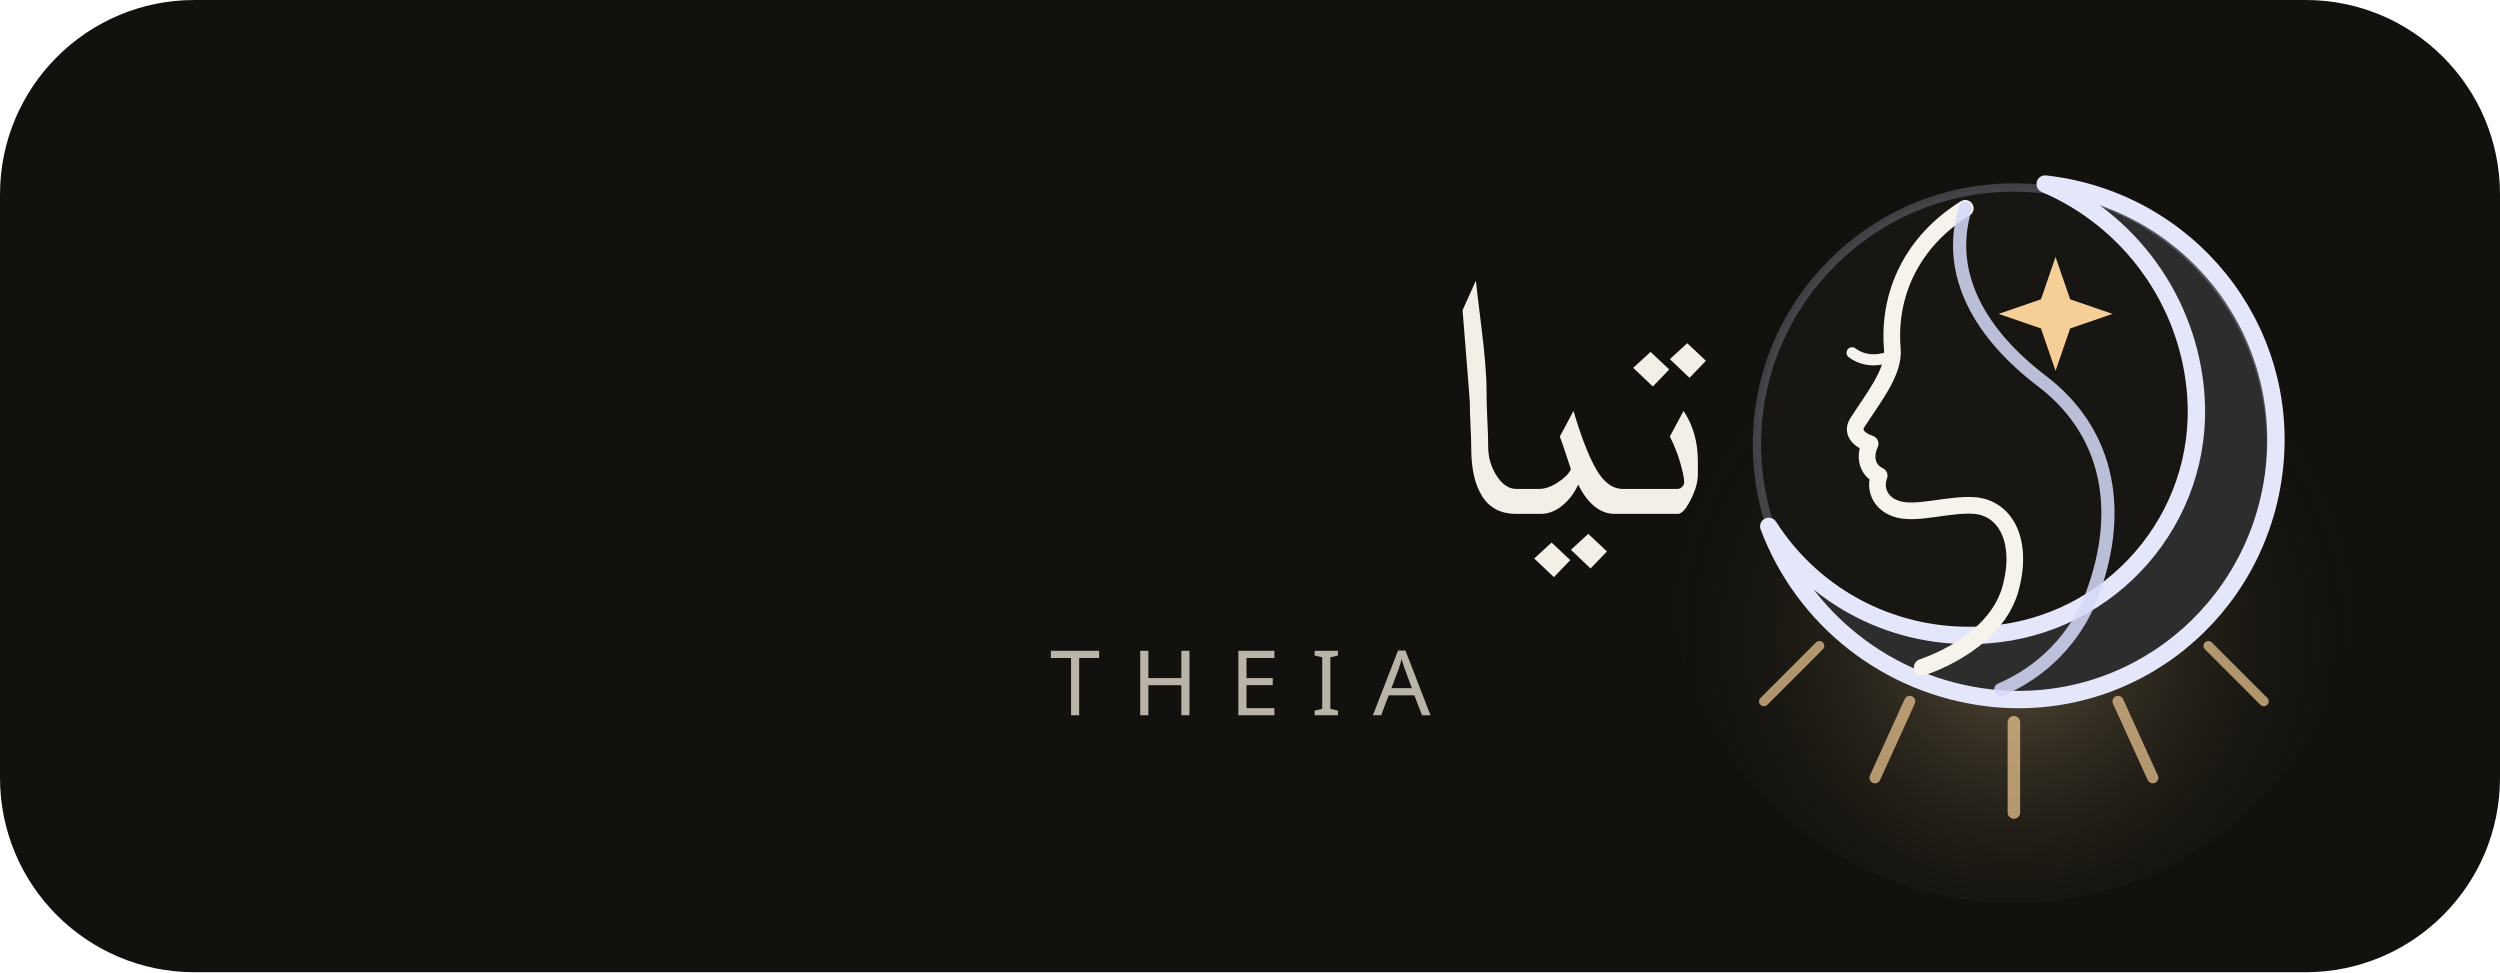
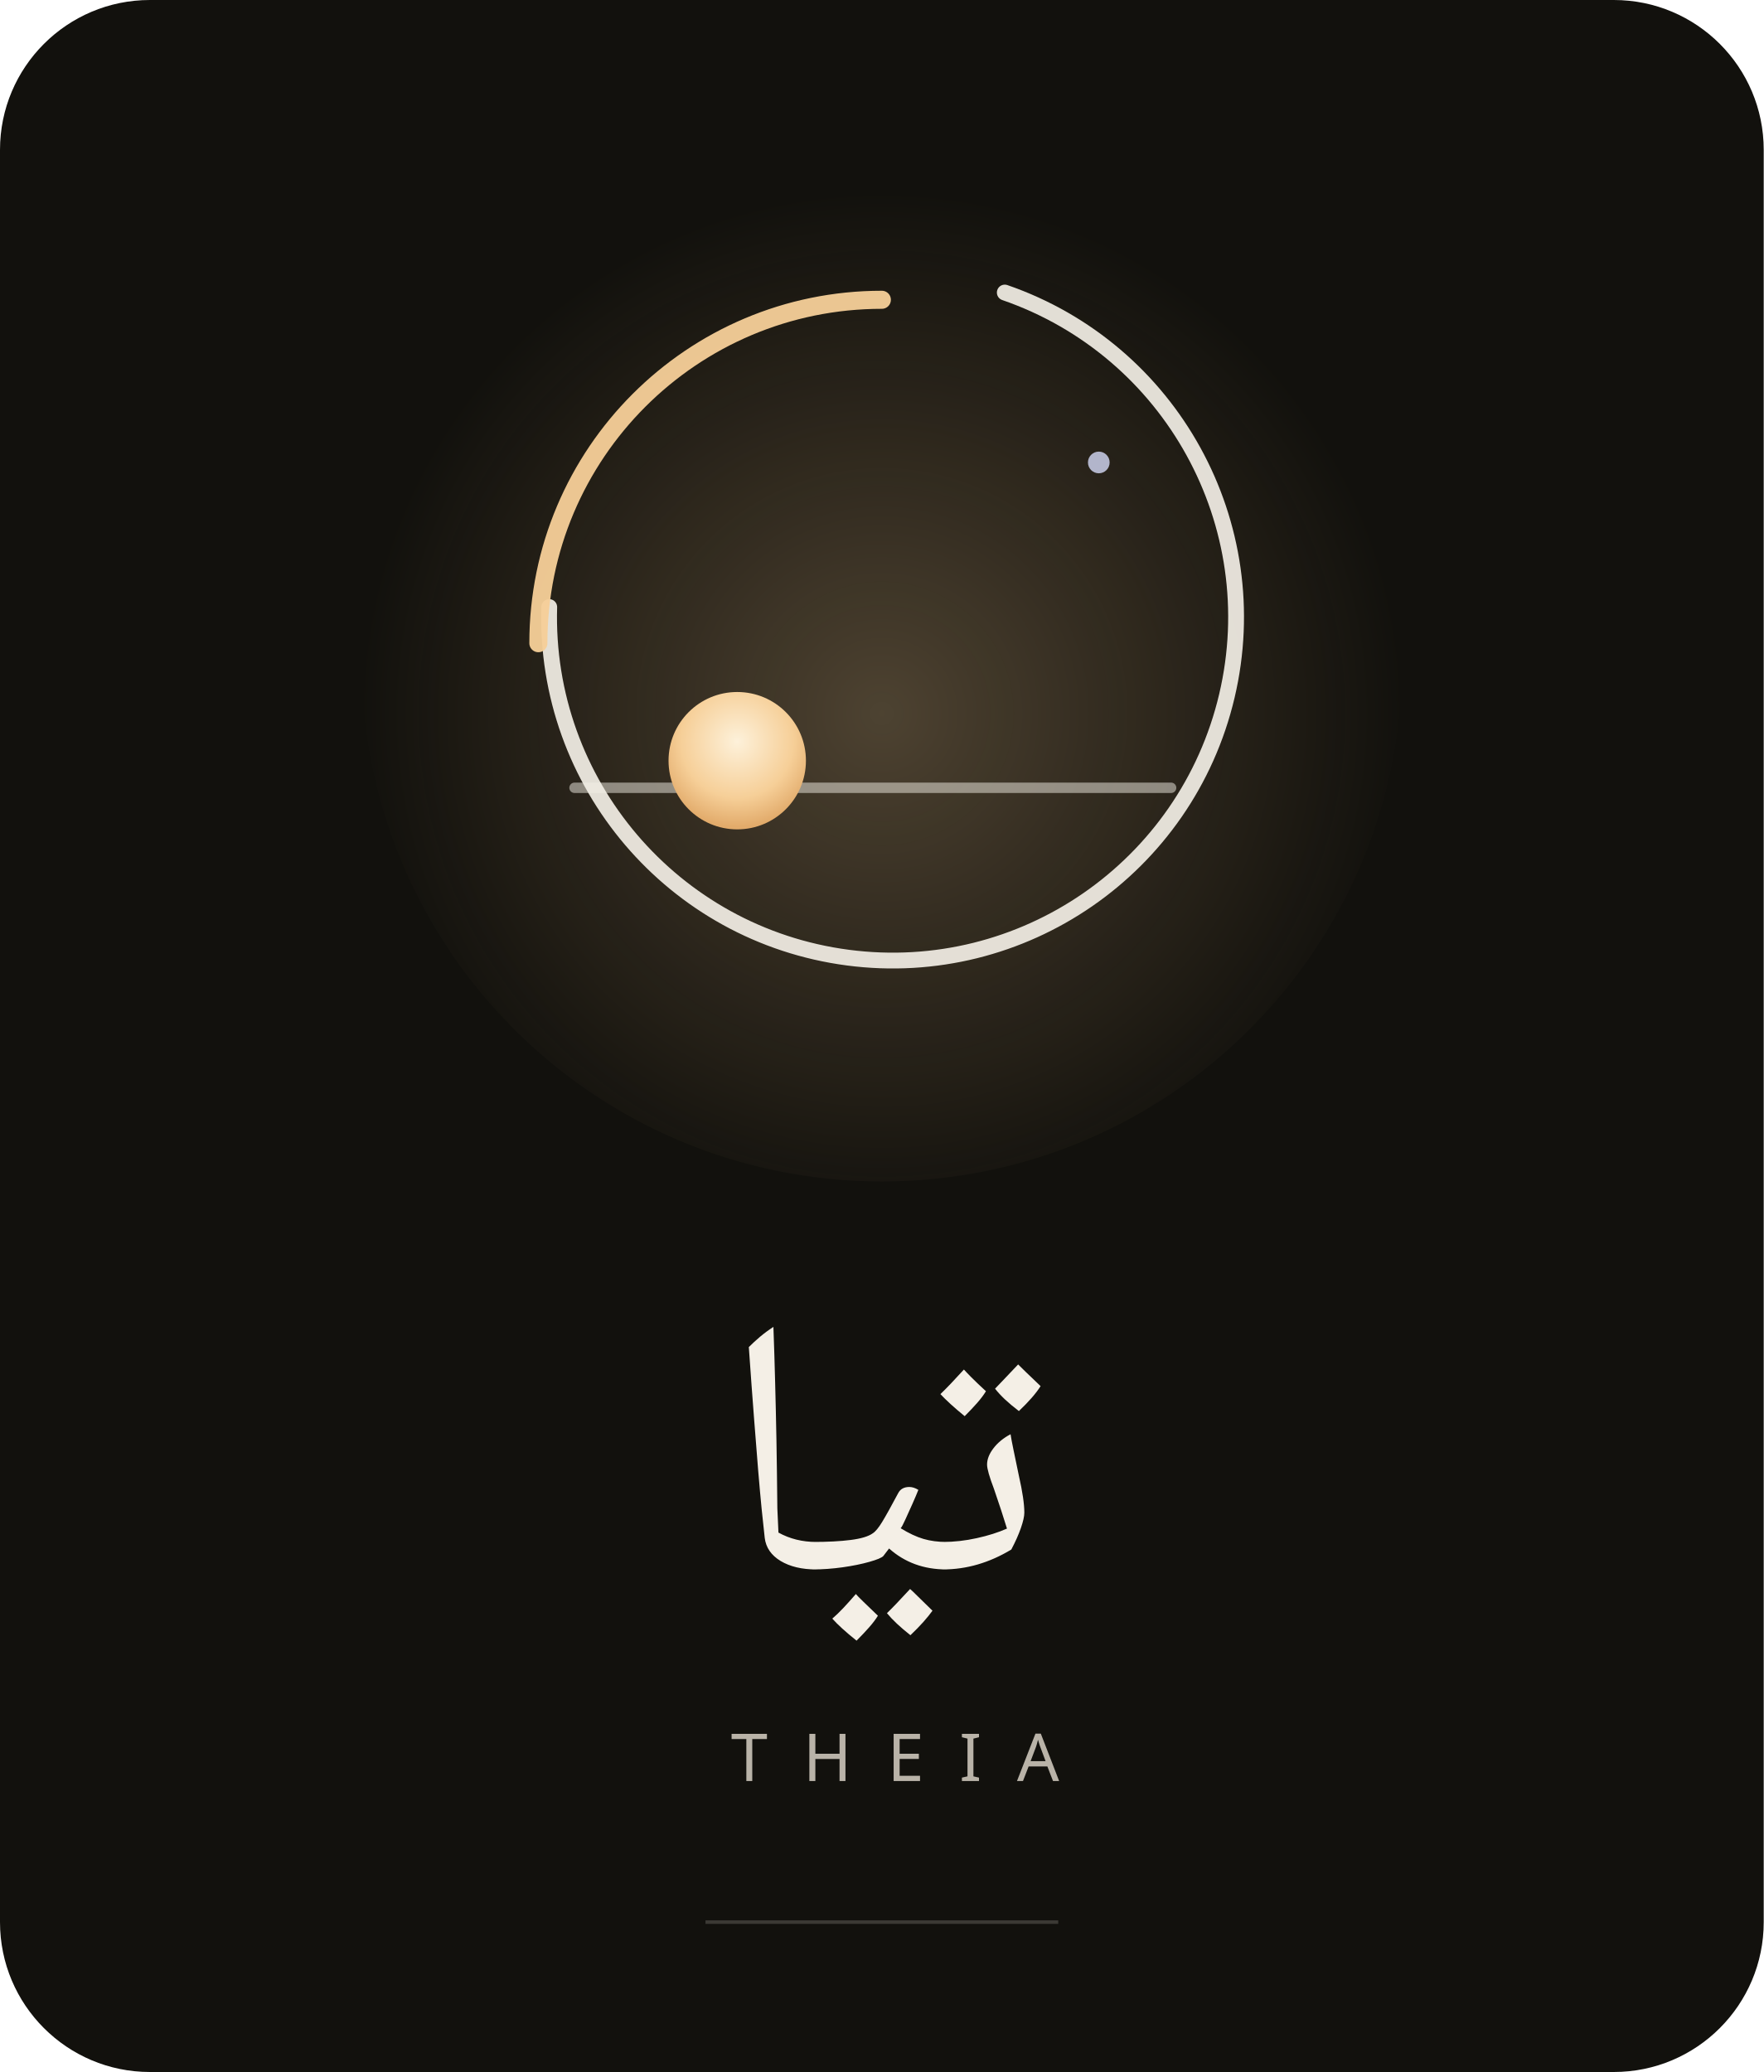
- <svg xmlns="http://www.w3.org/2000/svg" viewBox="0 0 360 140" fill="none" role="img" aria-label="Theia — تیا">
+ <svg xmlns="http://www.w3.org/2000/svg" width="400" height="470" viewBox="0 0 400 470">
  <defs>
-     <radialGradient id="logoHalo" cx="50%" cy="62%" r="52%">
-       <stop offset="0%" stop-color="#f6cf98" stop-opacity="0.32" />
-       <stop offset="100%" stop-color="#12110d" stop-opacity="0" />
+     <radialGradient id="lgGlow" cx="50%" cy="55%" r="50%">
+       <stop offset="0%" stop-color="#f6cf98" stop-opacity=".26" />
+       <stop offset="100%" stop-color="#f0bf82" stop-opacity="0" />
+     </radialGradient>
+     <radialGradient id="lgSun" cx="50%" cy="36%" r="62%">
+       <stop offset="0%" stop-color="#fdf1da" />
+       <stop offset="66%" stop-color="#f6cf98" />
+       <stop offset="100%" stop-color="#e2ab6b" />
    </radialGradient>
  </defs>
-   <rect width="360" height="140" rx="28" fill="#12110d" />
-   <g transform="translate(226, 6)">
-     <circle cx="64" cy="74" r="50" fill="url(#logoHalo)" />
-     <g stroke="#f6cf98" stroke-linecap="round" opacity="0.68">
-       <line x1="64" y1="98" x2="64" y2="111" stroke-width="1.8" />
-       <line x1="49" y1="95" x2="44" y2="106" stroke-width="1.6" />
-       <line x1="79" y1="95" x2="84" y2="106" stroke-width="1.6" />
-       <line x1="36" y1="87" x2="28" y2="95" stroke-width="1.4" />
-       <line x1="92" y1="87" x2="100" y2="95" stroke-width="1.4" />
-     </g>
-     <circle cx="64" cy="58" r="37" fill="#171612" stroke="#d5d9f7" stroke-opacity="0.24" stroke-width="1.2" />
-     <path d="M68.5 20.5C89 22.8 103.8 41 101.5 61.5C99.2 82 81 96.8 60.5 94.5C45.8 92.8 33.7 83.1 28.7 69.8C35.2 80 47 86.4 60.2 85.4C78 84.1 91.5 68.7 90.2 50.9C89.2 37.2 80.5 25.6 68.5 20.5Z" fill="#d5d9f7" fill-opacity="0.12" stroke="#e4e6fa" stroke-width="2.5" stroke-linejoin="round" />
-     <path d="M57 24C49.4 28.7 45.8 36.3 46.5 44.3C46.8 47.6 43.6 51.5 41.5 54.8C40.6 56.1 41.5 57.3 43.3 57.9C42.4 59.8 42.9 61.7 44.6 62.5C43.9 64.3 44.7 66.4 46.9 67.2C49.7 68.3 54.5 66.5 58.4 66.8C62.8 67.2 65.4 71.9 63.5 78.8C62.1 83.9 57 87.9 50.8 90.1" stroke="#f6f3ec" stroke-width="2.4" stroke-linecap="round" stroke-linejoin="round" />
-     <path d="M57 24C54.1 33.5 59.2 42.2 68.2 49C76.9 55.7 80.2 66.5 75.2 79.8C72.9 85.8 68.2 90.7 62.1 93.3" stroke="#d5d9f7" stroke-opacity="0.86" stroke-width="1.9" stroke-linecap="round" />
-     <path d="M45.4 45.6C43.5 46.1 41.9 45.7 40.7 44.8" stroke="#f6f3ec" stroke-width="1.6" stroke-linecap="round" />
-     <path d="M70 31L72.1 37.1L78.2 39.2L72.1 41.3L70 47.4L67.9 41.3L61.8 39.2L67.9 37.1L70 31Z" fill="#f6cf98" />
+   <rect width="400" height="470" rx="34" fill="#12110d" />
+   <circle cx="200" cy="150" r="118" fill="url(#lgGlow)" />
+   <g transform="translate(200 150) scale(2.05) translate(-64 -66)">
+     <path d="M77.6 25.2A38 38 0 1 1 27.2 60" fill="none" stroke="#f3efe6" stroke-width="1.75" stroke-linecap="round" opacity=".92" />
+     <path d="M30 80H96" stroke="#f3efe6" stroke-width="1.15" opacity=".5" stroke-linecap="round" />
+     <circle cx="48" cy="77" r="7.6" fill="url(#lgSun)" />
+     <path d="M64 26A38 38 0 0 0 26 64" fill="none" stroke="#f6cf98" stroke-width="2" stroke-linecap="round" opacity=".95" />
+     <circle cx="88" cy="44" r="1.2" fill="#d5d9f7" opacity=".8" />
  </g>
-   <text x="206" y="74" text-anchor="end" fill="#f4efe6" font-family="'Noto Naskh Arabic Variable', 'Estedad Variable', serif" font-size="48" font-weight="500" direction="rtl">تیا</text>
-   <text x="206" y="103" text-anchor="end" fill="#b9b3a8" font-family="'Estedad Variable', sans-serif" font-size="13" letter-spacing="4.5" font-weight="450">THEIA</text>
+   <text x="200" y="356" text-anchor="middle" direction="rtl" font-family="'Noto Naskh Arabic', 'Naskh', serif" font-size="82" font-weight="500" fill="#f4efe6">تیا</text>
+   <text x="203" y="404" text-anchor="middle" font-family="'Estedad', 'Vazirmatn', sans-serif" font-size="15" letter-spacing="8" fill="#b9b3a8">THEIA</text>
+   <path d="M160 436H240" stroke="#f3efe6" stroke-width=".8" opacity=".18" />
</svg>
